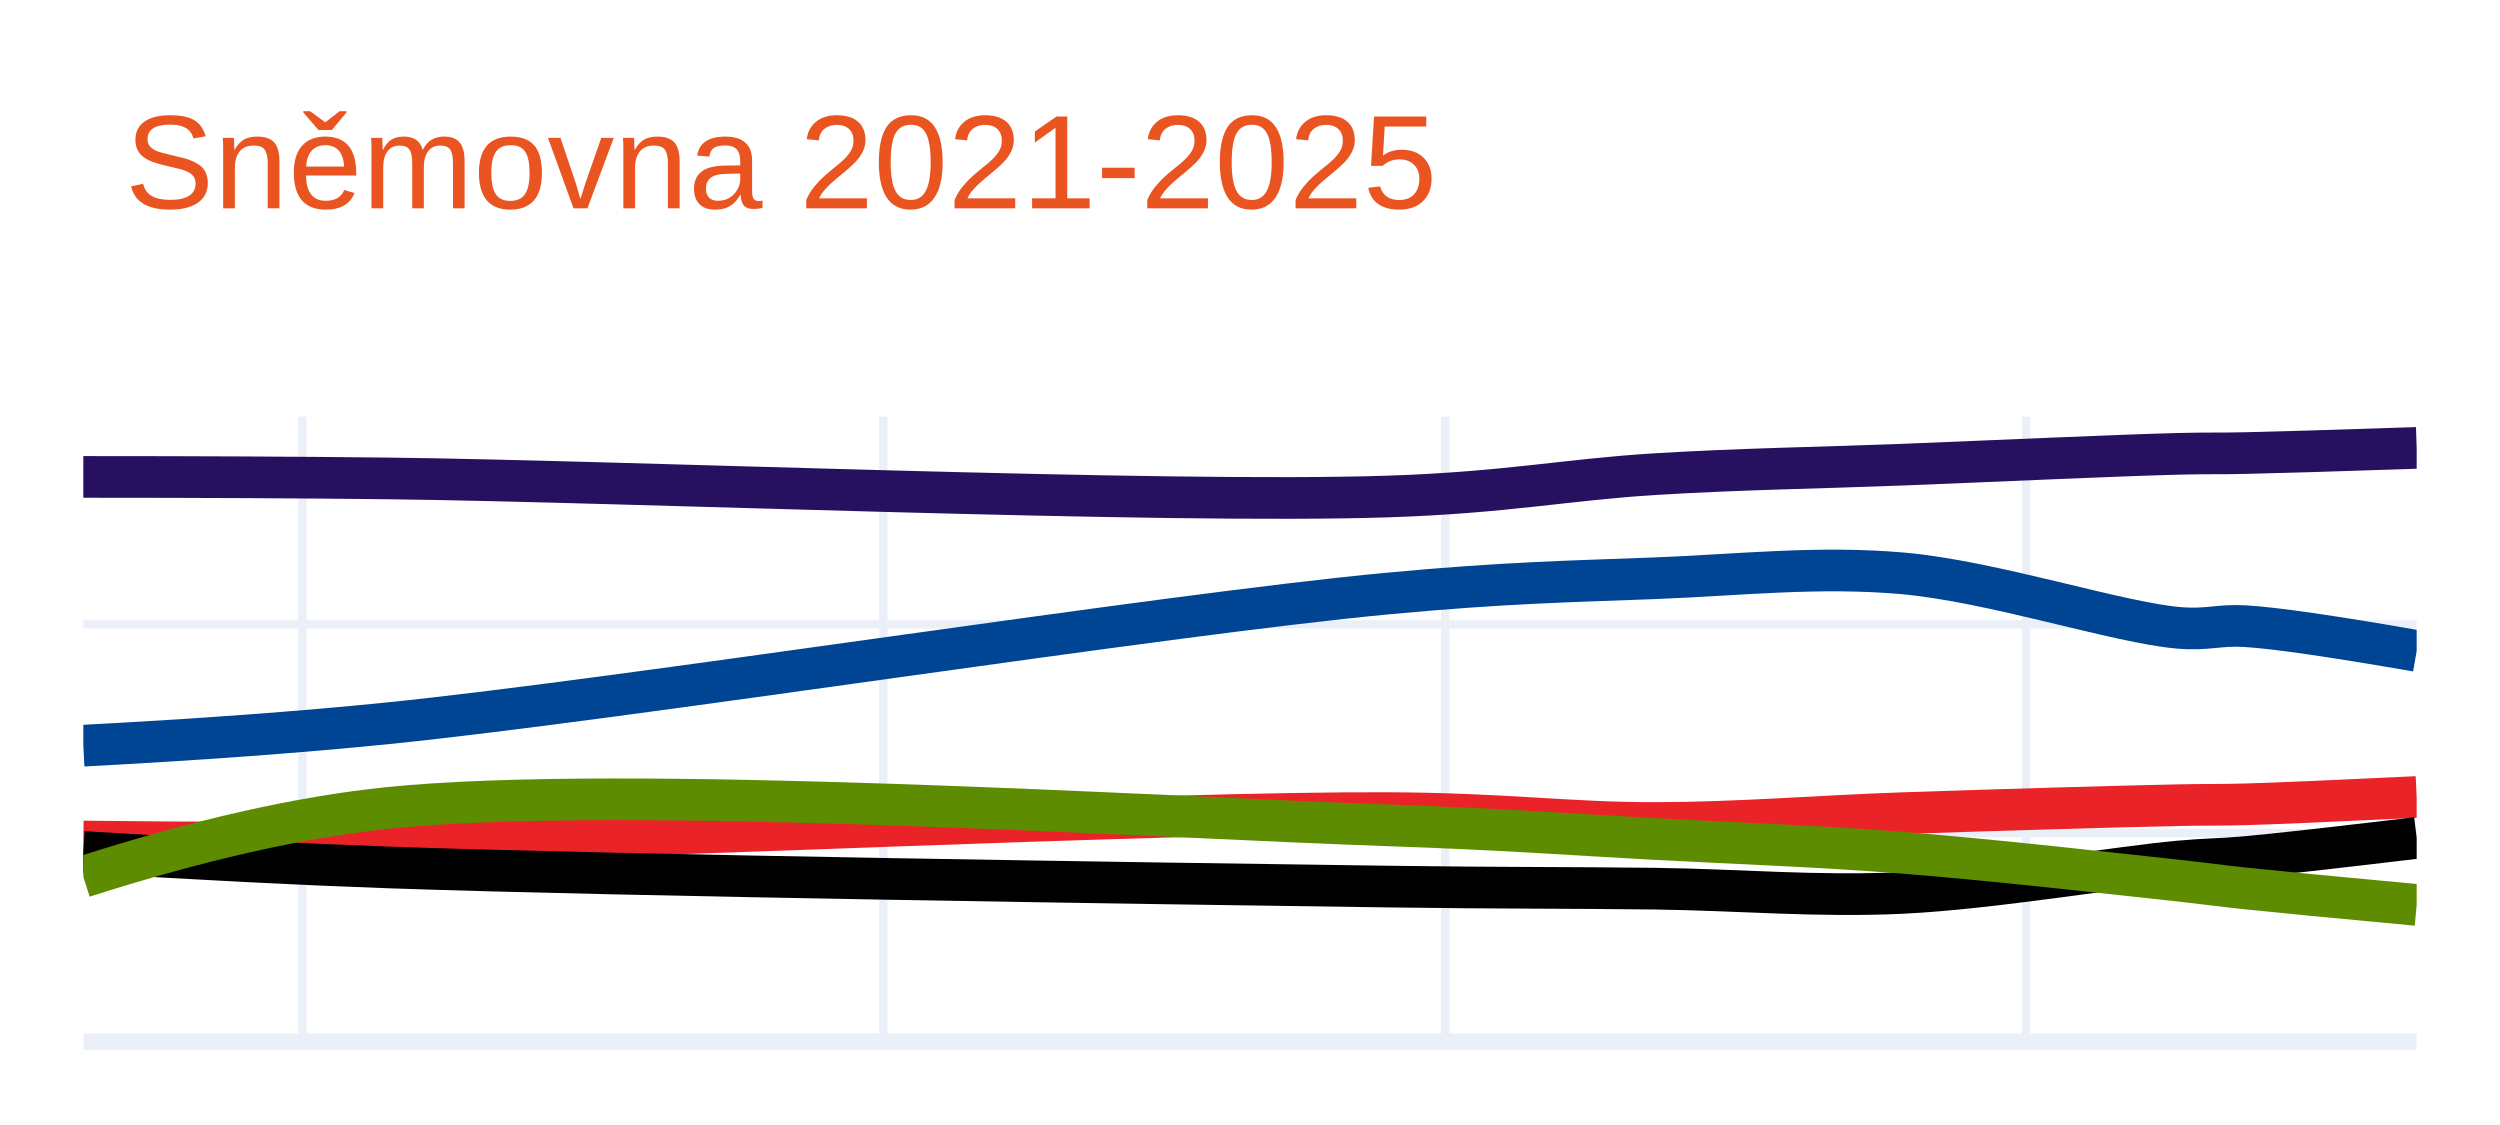
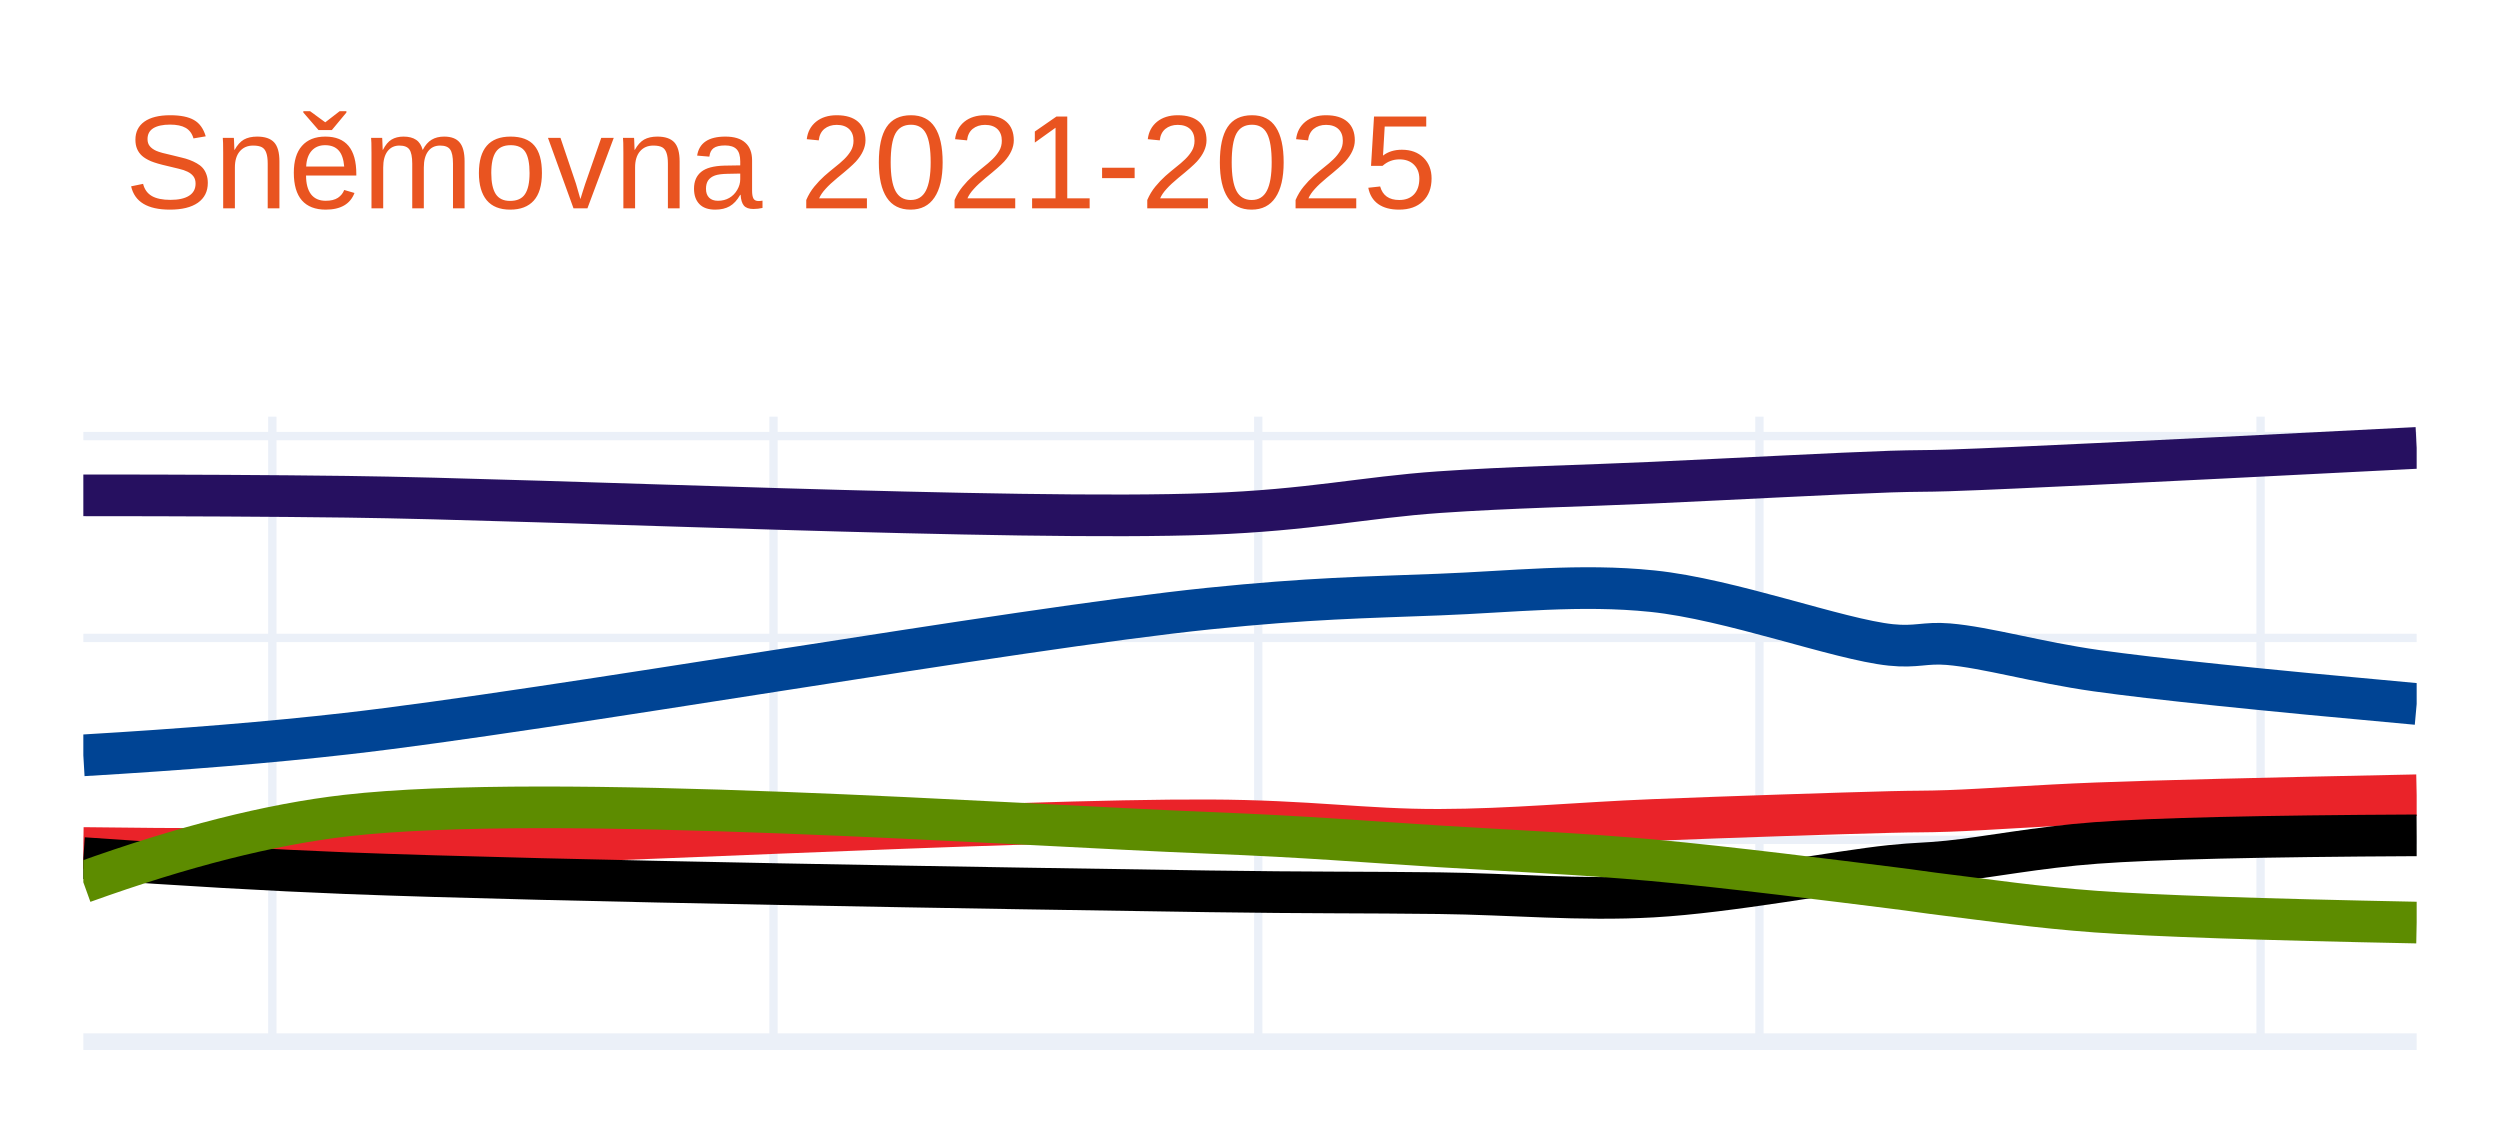
<svg xmlns="http://www.w3.org/2000/svg" class="main-svg" width="300" height="135" style="" viewBox="0 0 300 135">
  <rect x="0" y="0" width="300" height="135" style="fill: rgb(255, 255, 255); fill-opacity: 1;" />
-   <defs id="defs-6765c0">
+   <defs id="defs-2e8174">
    <g class="clips">
-       <clipPath id="clip6765c0xyplot" class="plotclip">
+       <clipPath id="clip2e8174xyplot" class="plotclip">
        <rect width="280" height="75" />
      </clipPath>
-       <clipPath class="axesclip" id="clip6765c0x">
+       <clipPath class="axesclip" id="clip2e8174x">
        <rect x="10" y="0" width="280" height="135" />
      </clipPath>
-       <clipPath class="axesclip" id="clip6765c0y">
+       <clipPath class="axesclip" id="clip2e8174y">
        <rect x="0" y="50" width="300" height="75" />
      </clipPath>
-       <clipPath class="axesclip" id="clip6765c0xy">
+       <clipPath class="axesclip" id="clip2e8174xy">
        <rect x="10" y="50" width="280" height="75" />
      </clipPath>
    </g>
    <g class="gradients" />
    <g class="patterns" />
  </defs>
  <g class="bglayer" />
  <g class="layer-below">
    <g class="imagelayer" />
    <g class="shapelayer" />
  </g>
  <g class="cartesianlayer">
    <g class="subplot xy">
      <g class="layer-subplot">
        <g class="shapelayer" />
        <g class="imagelayer" />
      </g>
-       <g class="minor-gridlayer">
-         <g class="x" />
-         <g class="y" />
-       </g>
      <g class="gridlayer">
        <g class="x">
-           <path class="xgrid crisp" transform="translate(36.29,0)" d="M0,50v75" style="stroke: rgb(235, 240, 248); stroke-opacity: 1; stroke-width: 1px;" />
-           <path class="xgrid crisp" transform="translate(106,0)" d="M0,50v75" style="stroke: rgb(235, 240, 248); stroke-opacity: 1; stroke-width: 1px;" />
-           <path class="xgrid crisp" transform="translate(173.43,0)" d="M0,50v75" style="stroke: rgb(235, 240, 248); stroke-opacity: 1; stroke-width: 1px;" />
-           <path class="xgrid crisp" transform="translate(243.14,0)" d="M0,50v75" style="stroke: rgb(235, 240, 248); stroke-opacity: 1; stroke-width: 1px;" />
+           <path class="xgrid crisp" transform="translate(32.68,0)" d="M0,50v75" style="stroke: rgb(235, 240, 248); stroke-opacity: 1; stroke-width: 1px;" />
+           <path class="xgrid crisp" transform="translate(92.82,0)" d="M0,50v75" style="stroke: rgb(235, 240, 248); stroke-opacity: 1; stroke-width: 1px;" />
+           <path class="xgrid crisp" transform="translate(150.99,0)" d="M0,50v75" style="stroke: rgb(235, 240, 248); stroke-opacity: 1; stroke-width: 1px;" />
+           <path class="xgrid crisp" transform="translate(211.13,0)" d="M0,50v75" style="stroke: rgb(235, 240, 248); stroke-opacity: 1; stroke-width: 1px;" />
+           <path class="xgrid crisp" transform="translate(271.27,0)" d="M0,50v75" style="stroke: rgb(235, 240, 248); stroke-opacity: 1; stroke-width: 1px;" />
        </g>
        <g class="y">
-           <path class="ygrid crisp" transform="translate(0,99.96)" d="M10,0h280" style="stroke: rgb(235, 240, 248); stroke-opacity: 1; stroke-width: 1px;" />
-           <path class="ygrid crisp" transform="translate(0,74.92)" d="M10,0h280" style="stroke: rgb(235, 240, 248); stroke-opacity: 1; stroke-width: 1px;" />
+           <path class="ygrid crisp" transform="translate(0,100.78)" d="M10,0h280" style="stroke: rgb(235, 240, 248); stroke-opacity: 1; stroke-width: 1px;" />
+           <path class="ygrid crisp" transform="translate(0,76.55)" d="M10,0h280" style="stroke: rgb(235, 240, 248); stroke-opacity: 1; stroke-width: 1px;" />
+           <path class="ygrid crisp" transform="translate(0,52.33)" d="M10,0h280" style="stroke: rgb(235, 240, 248); stroke-opacity: 1; stroke-width: 1px;" />
        </g>
      </g>
      <g class="zerolinelayer">
        <path class="yzl zl crisp" transform="translate(0,125)" d="M10,0h280" style="stroke: rgb(235, 240, 248); stroke-opacity: 1; stroke-width: 2px;" />
      </g>
      <path class="xlines-below" />
      <path class="ylines-below" />
      <g class="overlines-below" />
      <g class="xaxislayer-below" />
      <g class="yaxislayer-below" />
      <g class="overaxes-below" />
-       <g class="plot" transform="translate(10,50)" clip-path="url(#clip6765c0xyplot)">
+       <g class="plot" transform="translate(10,50)" clip-path="url(#clip2e8174xyplot)">
        <g class="scatterlayer mlayer">
-           <g class="trace scatter trace16f7b3" style="stroke-miterlimit: 2; opacity: 1;">
+           <g class="trace scatter traced51ff7" style="stroke-miterlimit: 2; opacity: 1;">
            <g class="fills" />
            <g class="errorbars" />
            <g class="lines">
-               <path class="js-line" d="M0,7.23Q20.86,7.23 36.57,7.41C65.03,7.74 129.34,10.47 156.57,9.58C170.65,9.12 178.09,7.54 188.57,6.9C198.65,6.28 208.11,6.15 218.29,5.76C229.04,5.34 244.15,4.64 251.43,4.46C255.01,4.37 256.15,4.44 259.43,4.37Q264.7,4.26 280,3.75" style="vector-effect: non-scaling-stroke; fill: none; stroke: rgb(38, 16, 96); stroke-opacity: 1; stroke-width: 5px; opacity: 1;" />
+               <path class="js-line" d="M0,9.44Q18,9.44 31.55,9.61C56.1,9.92 111.58,12.54 135.07,11.67C147.23,11.22 153.64,9.69 162.68,9.06C171.37,8.46 179.53,8.32 188.31,7.92C197.58,7.5 210.62,6.8 216.9,6.59C219.98,6.49 220.97,6.54 223.8,6.45C228.35,6.3 234.5,6 241.55,5.67Q251.92,5.18 280,3.75" style="vector-effect: non-scaling-stroke; fill: none; stroke: rgb(38, 16, 96); stroke-opacity: 1; stroke-width: 5px; opacity: 1;" />
            </g>
            <g class="points" />
            <g class="text" />
          </g>
-           <g class="trace scatter trace8d6ca9" style="stroke-miterlimit: 2; opacity: 1;">
+           <g class="trace scatter trace64549e" style="stroke-miterlimit: 2; opacity: 1;">
            <g class="fills" />
            <g class="errorbars" />
            <g class="lines">
-               <path class="js-line" d="M0,39.48Q20.89,38.38 36.57,36.79C65.05,33.9 129.3,23.77 156.57,21.22C170.61,19.91 178.1,19.79 188.57,19.39C198.66,19 208.16,17.91 218.29,18.8C229.09,19.75 244.13,24.72 251.43,25.34C254.98,25.64 256.16,24.95 259.43,25.14Q264.71,25.45 280,28.11" style="vector-effect: non-scaling-stroke; fill: none; stroke: rgb(0, 68, 148); stroke-opacity: 1; stroke-width: 5px; opacity: 1;" />
+               <path class="js-line" d="M0,40.64Q18.03,39.58 31.55,38.04C56.13,35.25 111.53,25.45 135.07,23.03C147.17,21.79 153.64,21.7 162.68,21.35C171.38,21.02 179.59,20.04 188.31,20.94C197.64,21.9 210.6,26.73 216.9,27.39C219.96,27.71 220.98,27.07 223.8,27.3C228.36,27.68 234.48,29.48 241.55,30.48Q251.9,31.94 280,34.48" style="vector-effect: non-scaling-stroke; fill: none; stroke: rgb(0, 68, 148); stroke-opacity: 1; stroke-width: 5px; opacity: 1;" />
            </g>
            <g class="points" />
            <g class="text" />
          </g>
-           <g class="trace scatter trace9c06f4" style="stroke-miterlimit: 2; opacity: 1;">
+           <g class="trace scatter trace7bd045" style="stroke-miterlimit: 2; opacity: 1;">
            <g class="fills" />
            <g class="errorbars" />
            <g class="lines">
-               <path class="js-line" d="M0,50.98Q20.86,51.23 36.57,51.01C65.03,50.61 129.33,47.45 156.57,47.57C170.64,47.63 178.1,48.77 188.57,48.76C198.66,48.75 208.11,47.93 218.29,47.58C229.03,47.21 244.15,46.77 251.43,46.62C255.01,46.55 256.15,46.61 259.43,46.52Q264.7,46.37 280,45.64" style="vector-effect: non-scaling-stroke; fill: none; stroke: rgb(234, 35, 41); stroke-opacity: 1; stroke-width: 5px; opacity: 1;" />
+               <path class="js-line" d="M0,51.76Q18,52 31.55,51.79C56.1,51.4 111.57,48.34 135.07,48.44C147.21,48.49 153.65,49.6 162.68,49.58C171.38,49.56 179.53,48.75 188.31,48.4C197.58,48.03 210.62,47.6 216.9,47.44C219.98,47.36 220.97,47.41 223.8,47.31C228.35,47.15 234.5,46.67 241.55,46.4Q251.92,46 280,45.43" style="vector-effect: non-scaling-stroke; fill: none; stroke: rgb(234, 35, 41); stroke-opacity: 1; stroke-width: 5px; opacity: 1;" />
            </g>
            <g class="points" />
            <g class="text" />
          </g>
-           <g class="trace scatter trace999abe" style="stroke-miterlimit: 2; opacity: 1;">
+           <g class="trace scatter tracee6cf83" style="stroke-miterlimit: 2; opacity: 1;">
            <g class="fills" />
            <g class="errorbars" />
            <g class="lines">
-               <path class="js-line" d="M0,52.23Q20.86,53.54 36.57,54.09C65.02,55.09 129.33,56.02 156.57,56.39C170.64,56.58 178.1,56.51 188.57,56.64C198.66,56.77 208.13,57.64 218.29,57.15C229.05,56.63 244.15,54.04 251.43,53.38C255,53.06 256.15,53.14 259.43,52.85Q264.7,52.38 280,50.55" style="vector-effect: non-scaling-stroke; fill: none; stroke: rgb(0, 0, 0); stroke-opacity: 1; stroke-width: 5px; opacity: 1;" />
+               <path class="js-line" d="M0,52.97Q17.99,54.25 31.55,54.78C56.09,55.74 111.57,56.62 135.07,56.96C147.21,57.14 153.65,57.07 162.68,57.18C171.38,57.28 179.55,58.08 188.31,57.59C197.6,57.07 210.62,54.55 216.9,53.9C219.98,53.58 220.97,53.66 223.8,53.37C228.35,52.91 234.49,51.67 241.55,51.15Q251.9,50.38 280,50.24" style="vector-effect: non-scaling-stroke; fill: none; stroke: rgb(0, 0, 0); stroke-opacity: 1; stroke-width: 5px; opacity: 1;" />
            </g>
            <g class="points" />
            <g class="text" />
          </g>
-           <g class="trace scatter trace2da31f" style="stroke-miterlimit: 2; opacity: 1;">
+           <g class="trace scatter trace66c992" style="stroke-miterlimit: 2; opacity: 1;">
            <g class="fills" />
            <g class="errorbars" />
            <g class="lines">
-               <path class="js-line" d="M0,55.22Q20.73,48.58 36.57,46.95C64.9,44.04 129.33,48.11 156.57,49.04C170.64,49.52 178.1,50.12 188.57,50.68C198.66,51.22 208.12,51.53 218.29,52.33C229.05,53.17 244.15,54.89 251.43,55.68C255.01,56.07 256.14,56.26 259.43,56.61Q264.7,57.17 280,58.59" style="vector-effect: non-scaling-stroke; fill: none; stroke: rgb(93, 140, 0); stroke-opacity: 1; stroke-width: 5px; opacity: 1;" />
+               <path class="js-line" d="M0,55.87Q17.86,49.44 31.55,47.87C55.97,45.07 111.57,49.02 135.07,49.94C147.21,50.42 153.65,51 162.68,51.56C171.38,52.1 179.54,52.44 188.31,53.23C197.59,54.07 210.62,55.74 216.9,56.52C219.99,56.9 220.96,57.09 223.8,57.43C228.34,57.98 234.49,58.89 241.55,59.4Q251.91,60.15 280,60.71" style="vector-effect: non-scaling-stroke; fill: none; stroke: rgb(93, 140, 0); stroke-opacity: 1; stroke-width: 5px; opacity: 1;" />
            </g>
            <g class="points" />
            <g class="text" />
          </g>
        </g>
      </g>
      <g class="overplot" />
      <path class="xlines-above crisp" d="M0,0" style="fill: none;" />
      <path class="ylines-above crisp" d="M0,0" style="fill: none;" />
      <g class="overlines-above" />
      <g class="xaxislayer-above" />
      <g class="yaxislayer-above" />
      <g class="overaxes-above" />
    </g>
  </g>
  <g class="polarlayer" />
  <g class="smithlayer" />
  <g class="ternarylayer" />
  <g class="geolayer" />
  <g class="funnelarealayer" />
  <g class="pielayer" />
  <g class="iciclelayer" />
  <g class="treemaplayer" />
  <g class="sunburstlayer" />
  <g class="glimages" />
-   <defs id="topdefs-6765c0">
+   <defs id="topdefs-2e8174">
    <g class="clips" />
  </defs>
  <g class="layer-above">
    <g class="imagelayer" />
    <g class="shapelayer" />
  </g>
  <g class="infolayer">
    <g class="g-gtitle">
      <text class="gtitle" x="15" y="25" text-anchor="start" dy="0em" style="font-family: Ubuntu, verdana, arial, sans-serif; font-size: 16px; fill: rgb(233, 84, 32); opacity: 1; font-weight: normal; white-space: pre;">Sněmovna 2021-2025</text>
    </g>
    <g class="g-xtitle" />
    <g class="g-ytitle" />
  </g>
</svg>
